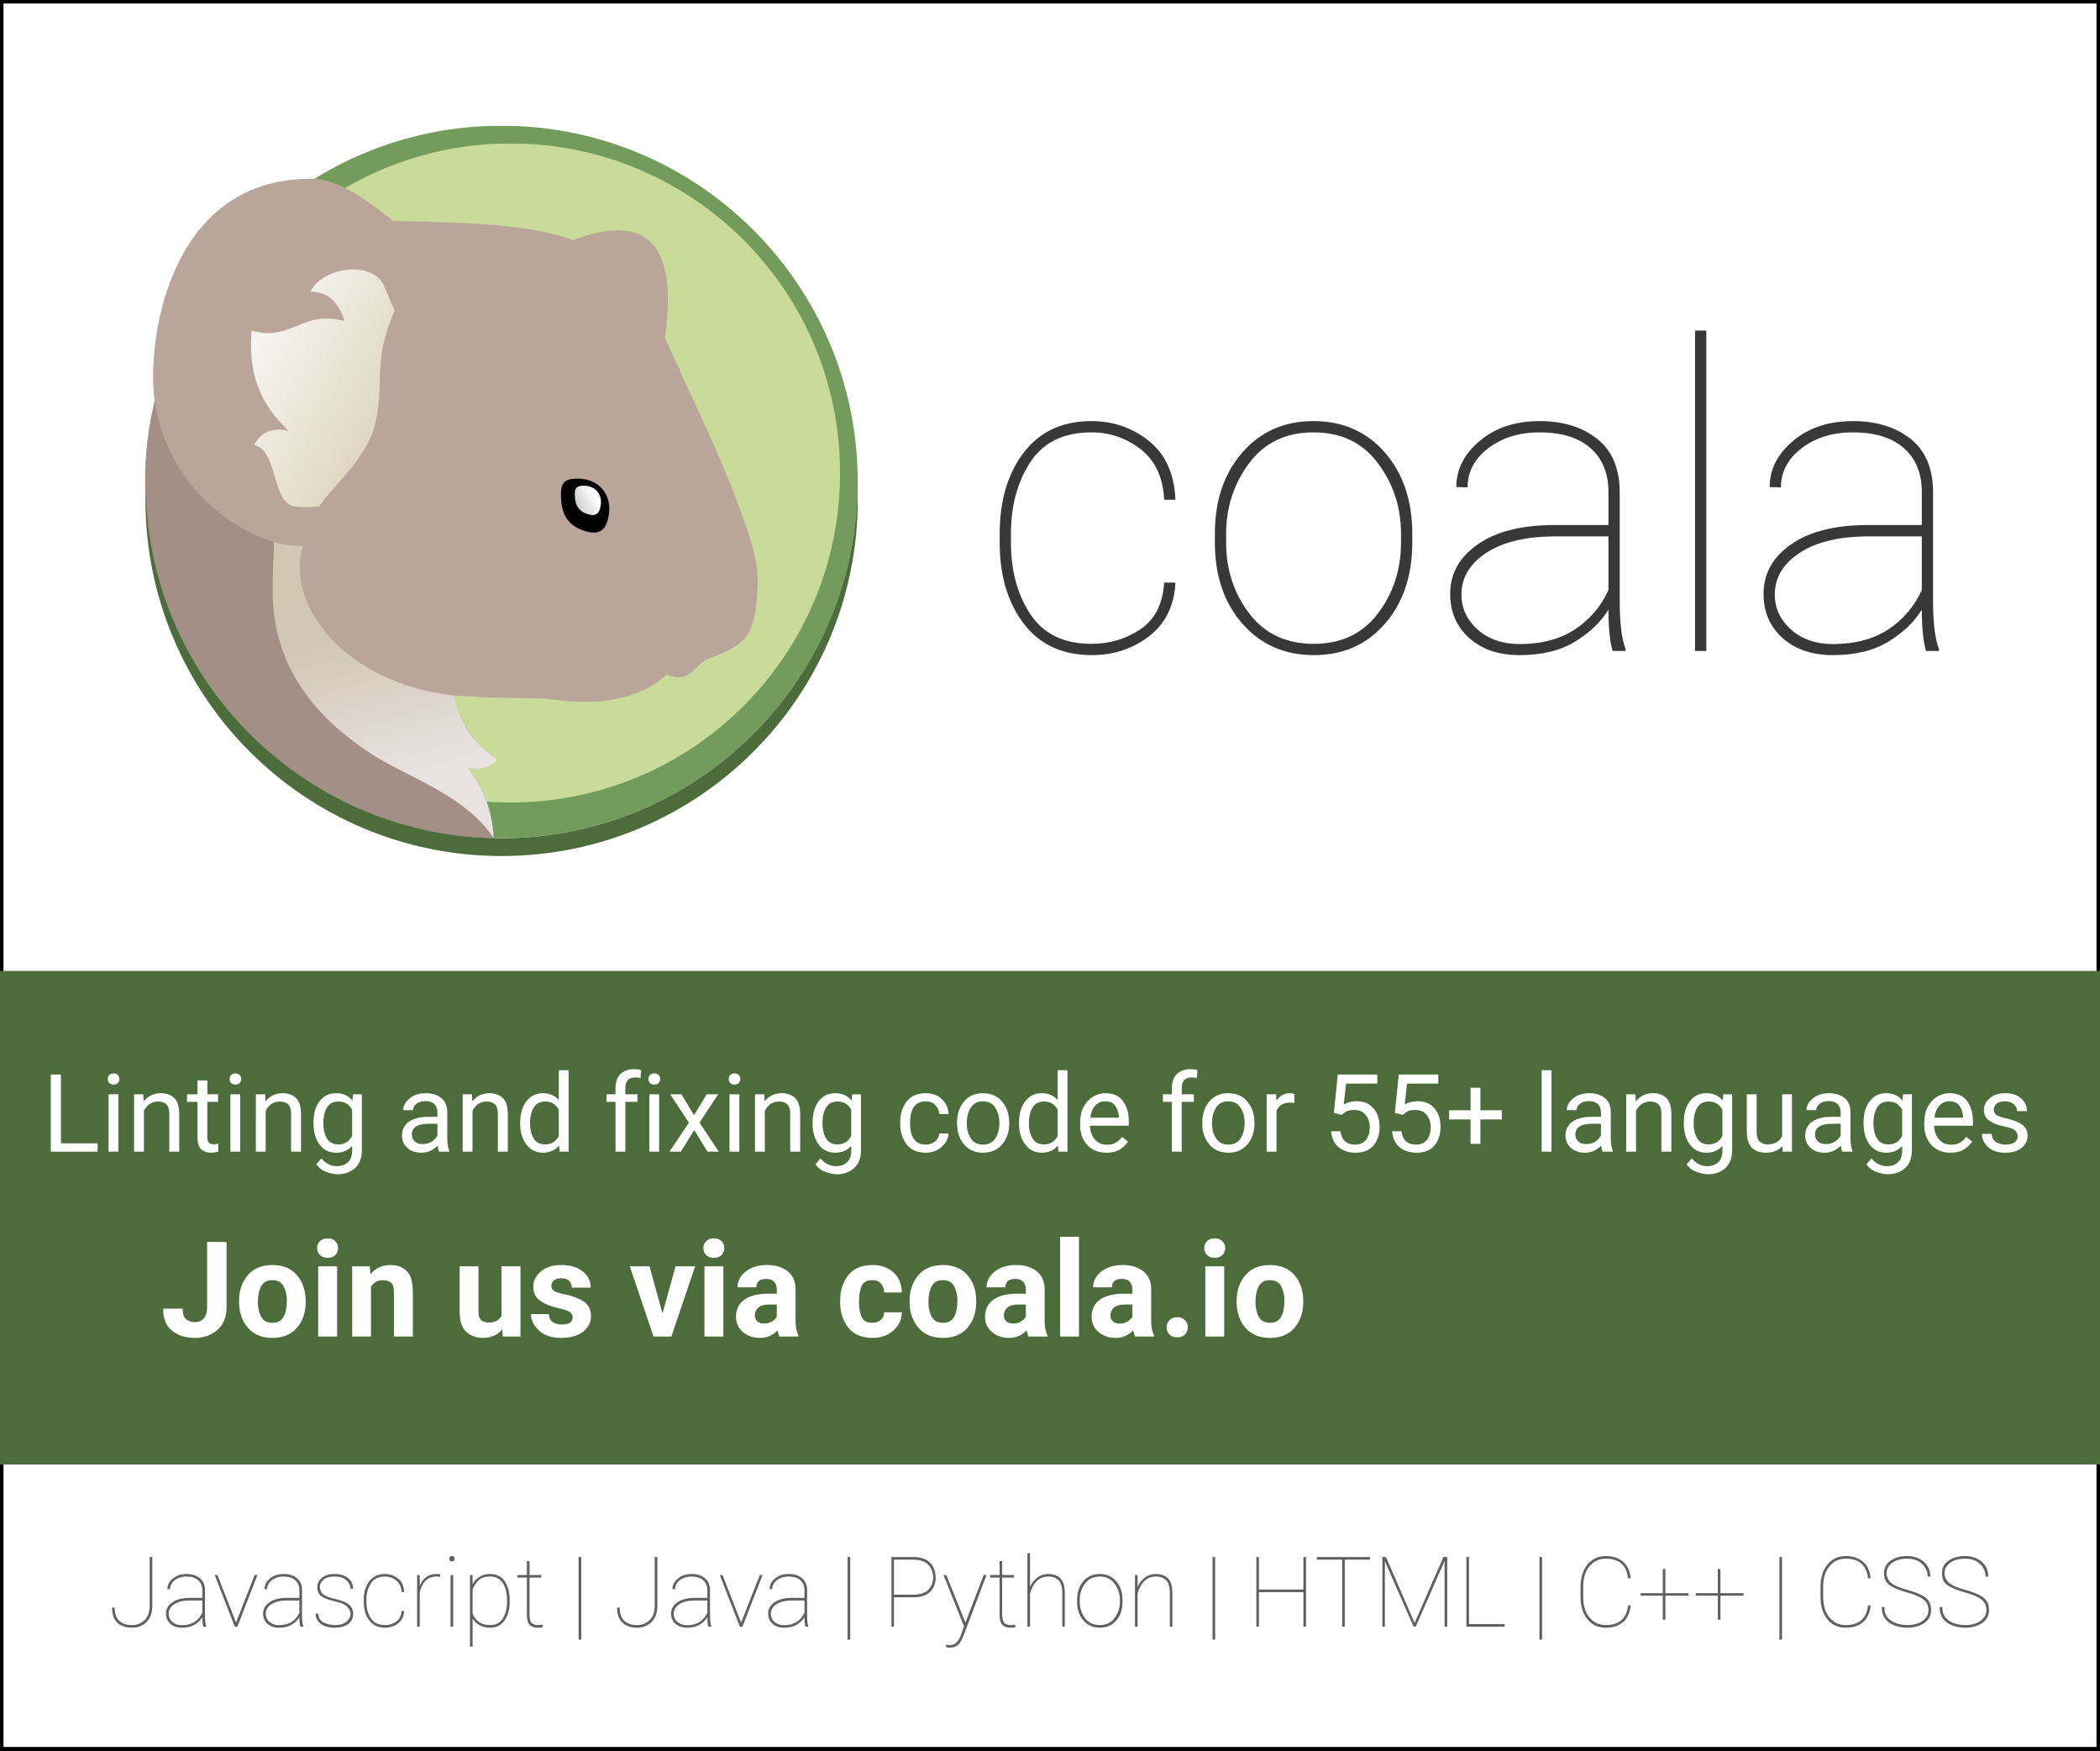
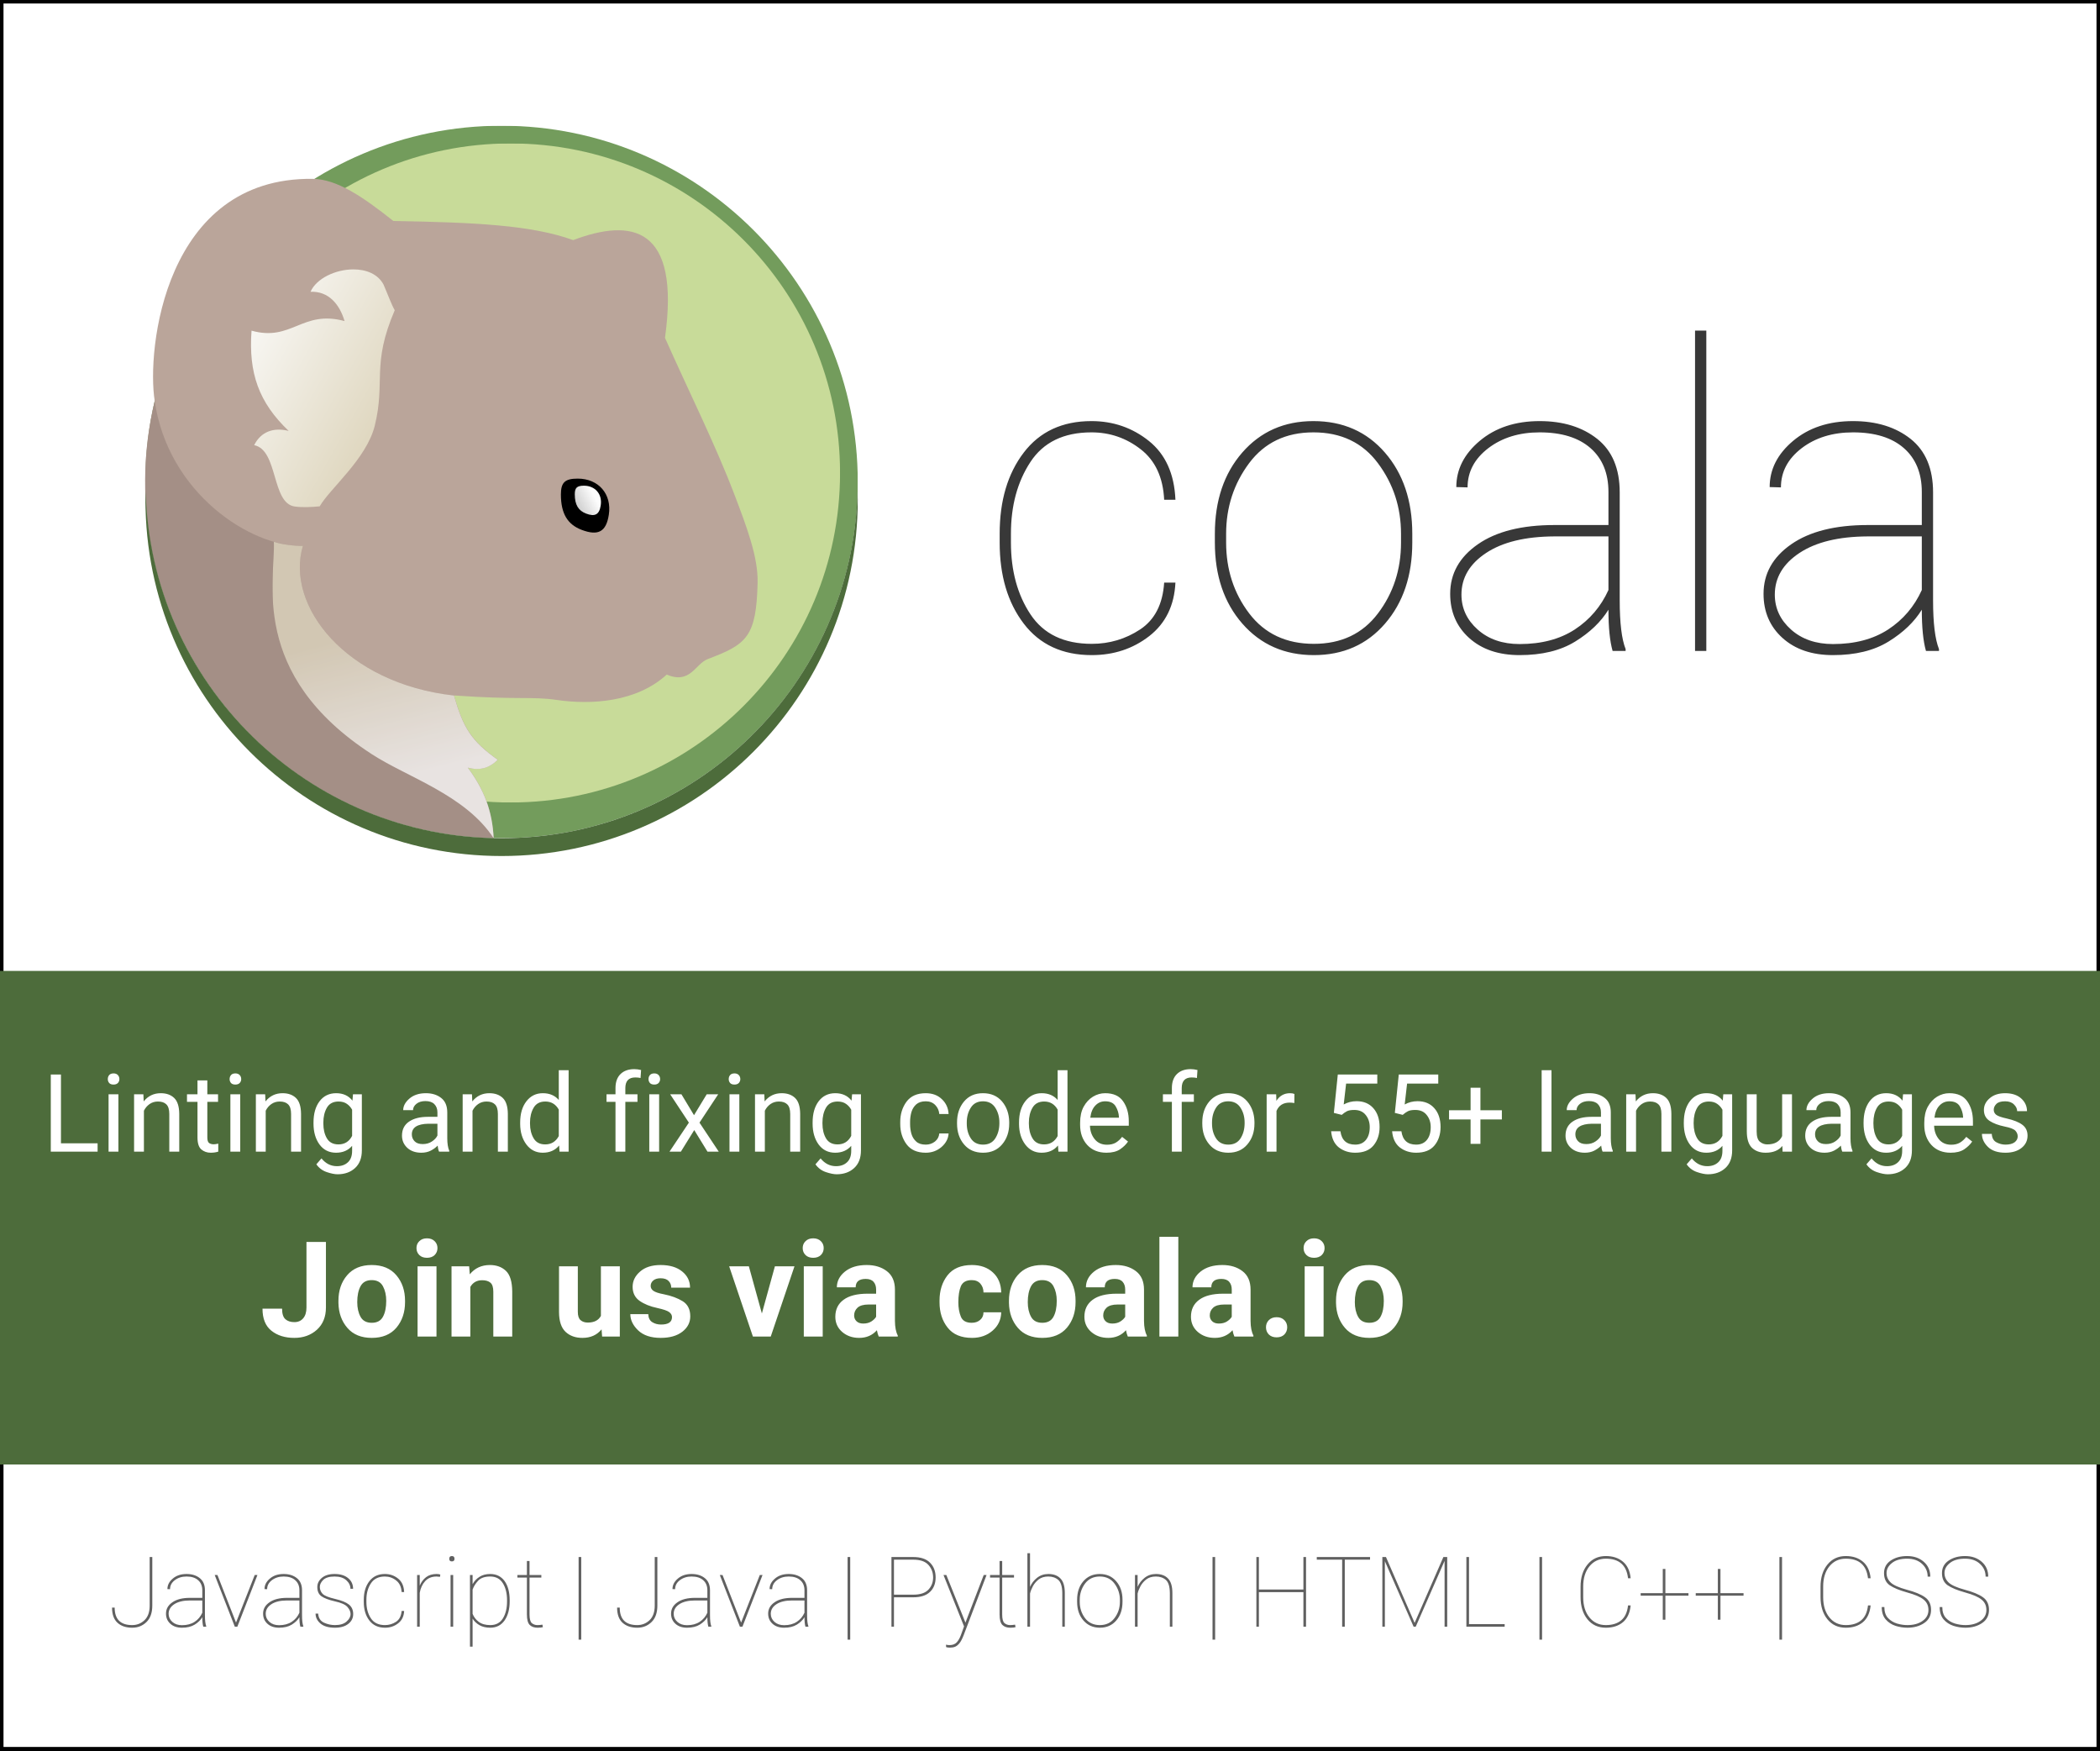
<svg xmlns="http://www.w3.org/2000/svg" id="svg2" version="1.1" xml:space="preserve" width="375" height="312.5" viewBox="0 0 375 312.5">
  <defs id="defs6">
    <clipPath clipPathUnits="userSpaceOnUse" id="clipPath16">
      <path d="M 0,250 300,250 300,0 0,0 0,250 Z" id="path18" />
    </clipPath>
    <clipPath clipPathUnits="userSpaceOnUse" id="clipPath28">
      <path d="M 0,250 300,250 300,0 0,0 0,250 Z" id="path30" />
    </clipPath>
    <clipPath clipPathUnits="userSpaceOnUse" id="clipPath36">
      <path d="m 20.778,232.044 101.759,0 0,-101.758 -101.759,0 0,101.758 z" id="path38" />
    </clipPath>
    <clipPath clipPathUnits="userSpaceOnUse" id="clipPath52">
      <path d="m 25.881,229.514 94.126,0 0,-94.126 -94.126,0 0,94.126 z" id="path54" />
    </clipPath>
    <clipPath clipPathUnits="userSpaceOnUse" id="clipPath72">
      <path d="m 20.728,192.733 50.376,0 0,-62.449 -50.376,0 0,62.449 z" id="path74" />
    </clipPath>
    <clipPath clipPathUnits="userSpaceOnUse" id="clipPath88">
      <path d="m 38.925,172.614 32.178,0 0,-42.33 -32.178,0 0,42.33 z" id="path90" />
    </clipPath>
    <clipPath clipPathUnits="userSpaceOnUse" id="clipPath92">
      <path d="m 43.272,172.035 c -2.54,-8.525 6.106,-19.647 21.579,-21.368 1.347,-4.658 2.457,-6.462 6.252,-9.182 -1.205,-1.194 -2.551,-1.576 -4.272,-1.124 2.31,-3.103 3.514,-6.192 3.69,-10.077 -4.016,6.166 -12.364,8.724 -17.388,11.993 -17.694,11.449 -13.734,25.106 -14.013,30.337 1.134,-0.37 2.952,-0.613 4.152,-0.579" id="path94" />
    </clipPath>
    <linearGradient x1="0" y1="0" x2="1" y2="0" gradientUnits="userSpaceOnUse" gradientTransform="matrix(-5.186089,20.5107,-20.5107,-5.186089,58.23734,139.1972)" spreadMethod="pad" id="linearGradient96">
      <stop style="stop-opacity:1;stop-color:#fcfcfc" offset="0" id="stop98" />
      <stop style="stop-opacity:1;stop-color:#e0d8c1" offset="1" id="stop100" />
    </linearGradient>
    <clipPath clipPathUnits="userSpaceOnUse" id="clipPath120">
      <path d="m 81.887,215.708 c 6.093,-2.203 9.975,-6.275 13.112,-13.958 l 0,0 c 1.651,11.532 -1.618,15.375 -6.737,15.375 l 0,0 c -1.919,0 -4.098,-0.539 -6.375,-1.417" id="path122" />
    </clipPath>
    <linearGradient x1="0" y1="0" x2="1" y2="0" gradientUnits="userSpaceOnUse" gradientTransform="matrix(20.38062,14.78678,-14.78678,20.38062,84.48385,205.8573)" spreadMethod="pad" id="linearGradient132">
      <stop style="stop-opacity:1;stop-color:#ffffff" offset="0" id="stop134" />
      <stop style="stop-opacity:0;stop-color:#ffffff" offset="1" id="stop136" />
    </linearGradient>
    <mask maskUnits="userSpaceOnUse" x="0" y="0" width="1" height="1" id="mask138">
      <g id="g140">
        <g id="g142">
          <g id="g144">
            <g id="g146">
              <path d="m -32768,32767 65535,0 0,-65535 -65535,0 0,65535 z" style="fill:url(#linearGradient132);stroke:none" id="path148" />
            </g>
          </g>
        </g>
      </g>
    </mask>
    <linearGradient x1="0" y1="0" x2="1" y2="0" gradientUnits="userSpaceOnUse" gradientTransform="matrix(20.38062,14.78678,-14.78678,20.38062,84.48385,205.8573)" spreadMethod="pad" id="linearGradient154">
      <stop style="stop-opacity:1;stop-color:#6c5852" offset="0" id="stop156" />
      <stop style="stop-opacity:1;stop-color:#6c5852" offset="1" id="stop158" />
    </linearGradient>
    <clipPath clipPathUnits="userSpaceOnUse" id="clipPath166">
      <path d="M 0,250 300,250 300,0 0,0 0,250 Z" id="path168" />
    </clipPath>
    <clipPath clipPathUnits="userSpaceOnUse" id="clipPath174">
      <path d="m 56.189,218.441 25.697,0 0,-6.739 -25.697,0 0,6.739 z" id="path176" />
    </clipPath>
    <clipPath clipPathUnits="userSpaceOnUse" id="clipPath178">
      <path d="m 62.161,211.702 c -1.874,3.015 -4.425,5.577 -5.972,6.739 11.616,-0.208 19.721,-0.572 25.697,-2.733 -0.041,-1.233 -0.068,-1.641 -0.022,-3.962 -3.11,-0.069 -18.417,-0.005 -19.703,-0.044 z" id="path180" />
    </clipPath>
    <linearGradient x1="0" y1="0" x2="1" y2="0" gradientUnits="userSpaceOnUse" gradientTransform="matrix(2.648979,-7.19541,7.19541,2.648979,66.87176,222.9584)" spreadMethod="pad" id="linearGradient186">
      <stop style="stop-opacity:1;stop-color:#ffffff" offset="0" id="stop188" />
      <stop style="stop-opacity:0;stop-color:#ffffff" offset="1" id="stop190" />
    </linearGradient>
    <mask maskUnits="userSpaceOnUse" x="0" y="0" width="1" height="1" id="mask192">
      <g id="g194">
        <g id="g196">
          <g id="g198">
            <g id="g200">
              <path d="m -32768,32767 65535,0 0,-65535 -65535,0 0,65535 z" style="fill:url(#linearGradient186);stroke:none" id="path202" />
            </g>
          </g>
        </g>
      </g>
    </mask>
    <linearGradient x1="0" y1="0" x2="1" y2="0" gradientUnits="userSpaceOnUse" gradientTransform="matrix(2.648979,-7.19541,7.19541,2.648979,66.87176,222.9584)" spreadMethod="pad" id="linearGradient204">
      <stop style="stop-opacity:1;stop-color:#000000" offset="0" id="stop206" />
      <stop style="stop-opacity:1;stop-color:#000000" offset="1" id="stop208" />
    </linearGradient>
    <clipPath clipPathUnits="userSpaceOnUse" id="clipPath232">
      <path d="m 26.805,194.329 c 1.404,-8.117 7.291,-17.895 18.869,-16.642 l 0,0 c 1.421,2.506 6.694,6.77 7.867,11.526 l 0,0 c 1.562,6.341 -0.507,8.657 2.85,16.479 l 0,0 c -0.881,1.537 -1.901,5.164 -3.576,7.154 l 0,0 c -2.766,3.284 -6.578,4.997 -10.376,5.035 l 0,0 c -0.052,0.001 -0.101,0.001 -0.153,0.001 l 0,0 C 30.042,217.88 25.287,203.112 26.805,194.329" id="path234" />
    </clipPath>
    <linearGradient x1="0" y1="0" x2="1" y2="0" gradientUnits="userSpaceOnUse" gradientTransform="matrix(-29.76402,17.17174,-17.17174,-29.76402,44.20097,196.8546)" spreadMethod="pad" id="linearGradient244">
      <stop style="stop-opacity:1;stop-color:#ffffff" offset="0" id="stop246" />
      <stop style="stop-opacity:0;stop-color:#ffffff" offset="1" id="stop248" />
    </linearGradient>
    <mask maskUnits="userSpaceOnUse" x="0" y="0" width="1" height="1" id="mask250">
      <g id="g252">
        <g id="g254">
          <g id="g256">
            <g id="g258">
              <path d="m -32768,32767 65535,0 0,-65535 -65535,0 0,65535 z" style="fill:url(#linearGradient244);stroke:none" id="path260" />
            </g>
          </g>
        </g>
      </g>
    </mask>
    <linearGradient x1="0" y1="0" x2="1" y2="0" gradientUnits="userSpaceOnUse" gradientTransform="matrix(-29.76402,17.17174,-17.17174,-29.76402,44.20097,196.8546)" spreadMethod="pad" id="linearGradient266">
      <stop style="stop-opacity:1;stop-color:#6c5852" offset="0" id="stop268" />
      <stop style="stop-opacity:1;stop-color:#6c5852" offset="1" id="stop270" />
    </linearGradient>
    <linearGradient x1="0" y1="0" x2="1" y2="0" gradientUnits="userSpaceOnUse" gradientTransform="matrix(22.75752,-12.71981,12.71981,22.75752,31.40926,203.2878)" spreadMethod="pad" id="linearGradient286">
      <stop style="stop-opacity:1;stop-color:#fcfcfc" offset="0" id="stop288" />
      <stop style="stop-opacity:1;stop-color:#e0d8c1" offset="1" id="stop290" />
    </linearGradient>
    <clipPath clipPathUnits="userSpaceOnUse" id="clipPath298">
      <path d="M 0,250 300,250 300,0 0,0 0,250 Z" id="path300" />
    </clipPath>
    <linearGradient x1="0" y1="0" x2="1" y2="0" gradientUnits="userSpaceOnUse" gradientTransform="matrix(-2.955646,-1.589725,1.584125,-2.966095,84.93102,179.0956)" spreadMethod="pad" id="linearGradient318">
      <stop style="stop-opacity:1;stop-color:#fcfcfc" offset="0" id="stop320" />
      <stop style="stop-opacity:1;stop-color:#c7c7c7" offset="1" id="stop322" />
    </linearGradient>
    <clipPath clipPathUnits="userSpaceOnUse" id="clipPath330">
      <path d="m 96.192,167.746 c -0.033,-7.179 -3.898,-7.181 -0.94,-14.089 l 0,0 c 3.18,-0.959 5.617,0.581 7.3,1.544 l 0,0 c 1.872,1.069 5.859,3.843 5.836,10.763 l 0,0 c -0.012,3.62 -2.697,11.734 -3.512,13.512 l 0,0 c -0.272,0.594 -0.696,0.861 -1.213,0.861 l 0,0 c -2.569,-10e-4 -7.443,-6.581 -7.471,-12.591" id="path332" />
    </clipPath>
    <linearGradient x1="0" y1="0" x2="1" y2="0" gradientUnits="userSpaceOnUse" gradientTransform="matrix(24.58505,16.37676,-16.37676,24.58505,99.67973,165.6892)" spreadMethod="pad" id="linearGradient342">
      <stop style="stop-opacity:1;stop-color:#ffffff" offset="0" id="stop344" />
      <stop style="stop-opacity:0;stop-color:#ffffff" offset="1" id="stop346" />
    </linearGradient>
    <mask maskUnits="userSpaceOnUse" x="0" y="0" width="1" height="1" id="mask348">
      <g id="g350">
        <g id="g352">
          <g id="g354">
            <g id="g356">
              <path d="m -32768,32767 65535,0 0,-65535 -65535,0 0,65535 z" style="fill:url(#linearGradient342);stroke:none" id="path358" />
            </g>
          </g>
        </g>
      </g>
    </mask>
    <linearGradient x1="0" y1="0" x2="1" y2="0" gradientUnits="userSpaceOnUse" gradientTransform="matrix(24.58505,16.37676,-16.37676,24.58505,99.67973,165.6892)" spreadMethod="pad" id="linearGradient364">
      <stop style="stop-opacity:1;stop-color:#6c5852" offset="0" id="stop366" />
      <stop style="stop-opacity:1;stop-color:#6c5852" offset="1" id="stop368" />
    </linearGradient>
    <clipPath clipPathUnits="userSpaceOnUse" id="clipPath376">
      <path d="M 0,250 300,250 300,0 0,0 0,250 Z" id="path378" />
    </clipPath>
    <clipPath clipPathUnits="userSpaceOnUse" id="clipPath384">
      <path d="m 74.084,160.224 21.92,0 0,-10.033 -21.92,0 0,10.033 z" id="path386" />
    </clipPath>
    <clipPath clipPathUnits="userSpaceOnUse" id="clipPath388">
      <path d="m 96.004,153.929 c -7.785,-5.474 -11.425,-3.22 -18.351,-3.554 -8.094,10.407 -0.101,9.688 1.42,9.849 3.811,-3.41 11.084,-10.341 16.931,-6.295" id="path390" />
    </clipPath>
    <linearGradient x1="0" y1="0" x2="1" y2="0" gradientUnits="userSpaceOnUse" gradientTransform="matrix(-6.321452,-7.686954,7.686954,-6.321452,89.97244,162.1302)" spreadMethod="pad" id="linearGradient396">
      <stop style="stop-opacity:1;stop-color:#ffffff" offset="0" id="stop398" />
      <stop style="stop-opacity:0;stop-color:#ffffff" offset="1" id="stop400" />
    </linearGradient>
    <mask maskUnits="userSpaceOnUse" x="0" y="0" width="1" height="1" id="mask402">
      <g id="g404">
        <g id="g406">
          <g id="g408">
            <g id="g410">
              <path d="m -32768,32767 65535,0 0,-65535 -65535,0 0,65535 z" style="fill:url(#linearGradient396);stroke:none" id="path412" />
            </g>
          </g>
        </g>
      </g>
    </mask>
    <linearGradient x1="0" y1="0" x2="1" y2="0" gradientUnits="userSpaceOnUse" gradientTransform="matrix(-6.321452,-7.686954,7.686954,-6.321452,89.97244,162.1302)" spreadMethod="pad" id="linearGradient414">
      <stop style="stop-opacity:1;stop-color:#000000" offset="0" id="stop416" />
      <stop style="stop-opacity:1;stop-color:#000000" offset="1" id="stop418" />
    </linearGradient>
  </defs>
  <g id="g10" transform="matrix(1.25,0,0,-1.25,0,312.5)">
    <path d="M 300,0 0,0 0,250 300,250 300,0 Z" style="fill:#ffffff;stroke:#000000;stroke-width:1;stroke-linecap:butt;stroke-linejoin:miter;stroke-miterlimit:10;stroke-dasharray:none;stroke-opacity:1;fill-opacity:1;opacity:0.99" id="path20" />
    <path d="m 0,40.84 300,0 0,70.493 -300,0 0,-70.493 z" style="fill:#4d6c3b;fill-opacity:1;fill-rule:nonzero;stroke:none" id="path22" />
    <g id="g24">
      <g id="g26" clip-path="url(#clipPath28)">
        <g id="g32">
          <g id="g34" />
          <g id="g40">
            <g clip-path="url(#clipPath36)" id="g42" style="opacity:0.946">
              <g transform="translate(71.6576,232.0441)" id="g44">
                <path d="m 0,0 c -28.1,0 -50.879,-22.779 -50.879,-50.879 0,-28.1 22.779,-50.879 50.879,-50.879 28.1,0 50.879,22.779 50.879,50.879 C 50.879,-22.779 28.1,0 0,0" style="fill:#6b9753;fill-opacity:1;fill-rule:nonzero;stroke:none" id="path46" />
              </g>
            </g>
          </g>
        </g>
        <g id="g48">
          <g id="g50" />
          <g id="g56">
            <g clip-path="url(#clipPath52)" id="g58" style="opacity:0.946">
              <g transform="translate(72.9439,229.5145)" id="g60">
                <path d="m 0,0 c 25.992,0 47.063,-21.071 47.063,-47.063 0,-25.993 -21.071,-47.064 -47.063,-47.064 -25.992,0 -47.063,21.071 -47.063,47.064 C -47.063,-21.071 -25.992,0 0,0" style="fill:#ccde9c;fill-opacity:1;fill-rule:nonzero;stroke:none" id="path62" />
              </g>
            </g>
          </g>
        </g>
        <g id="g64" transform="translate(101.1216,155.8763)">
          <path d="m 0,0 c -1.814,-0.685 -2.49,-3.656 -5.87,-2.22 -4.326,-3.942 -10.75,-4.348 -15.739,-3.62 -3.573,0.522 -5.59,-0.012 -14.666,0.64 1.341,-4.63 2.462,-6.44 6.257,-9.191 -1.203,-1.21 -2.568,-1.547 -4.273,-1.124 2.325,-3.063 3.481,-6.157 3.691,-10.077 -33.705,0.953 -55.631,32.493 -48.418,62.449 -1.178,7.235 1.353,31.996 22.579,31.724 3.436,-0.044 7.095,-2.513 11.507,-6.016 11.616,-0.209 19.72,-0.572 25.697,-2.733 8.359,3.163 15.33,1.983 13.112,-13.958 C -2.853,38.494 1.054,30.683 3.754,23.6 5.581,18.809 7.19,14.542 7.108,10.922 6.932,3.167 5.568,2.103 0,0" style="fill:#baa59a;fill-opacity:1;fill-rule:nonzero;stroke:none" id="path66" />
        </g>
        <g id="g68">
          <g id="g70" />
          <g id="g76">
            <g clip-path="url(#clipPath72)" id="g78" style="opacity:0.493">
              <g transform="translate(43.2716,172.0347)" id="g80">
                <path d="m 0,0 c -2.54,-8.525 6.106,-19.647 21.58,-21.367 1.347,-4.634 2.455,-6.461 6.252,-9.182 -1.216,-1.185 -2.571,-1.557 -4.273,-1.124 2.311,-3.092 3.509,-6.186 3.691,-10.078 -33.712,0.965 -55.635,32.483 -48.418,62.449 C -19.28,7.516 -7.393,-0.216 0,0" style="fill:#8e7a72;fill-opacity:1;fill-rule:nonzero;stroke:none" id="path82" />
              </g>
            </g>
          </g>
        </g>
        <g id="g84">
          <g id="g86" />
          <g id="g102">
            <g clip-path="url(#clipPath88)" id="g104" style="opacity:0.769">
              <g id="g106">
                <g clip-path="url(#clipPath92)" id="g108">
                  <g id="g110">
                    <g id="g112">
                      <path d="m 43.272,172.035 c -2.54,-8.525 6.106,-19.647 21.579,-21.368 1.347,-4.658 2.457,-6.462 6.252,-9.182 -1.205,-1.194 -2.551,-1.576 -4.272,-1.124 2.31,-3.103 3.514,-6.192 3.69,-10.077 -4.016,6.166 -12.364,8.724 -17.388,11.993 -17.694,11.449 -13.734,25.106 -14.013,30.337 1.134,-0.37 2.952,-0.613 4.152,-0.579" style="fill:url(#linearGradient96);stroke:none" id="path114" />
                    </g>
                  </g>
                </g>
              </g>
            </g>
          </g>
        </g>
      </g>
    </g>
    <g id="g116">
      <g id="g118" clip-path="url(#clipPath120)">
        <g id="g124">
          <g id="g126" />
          <g id="g150" mask="url(#mask138)">
            <g id="g152">
              <path d="m 81.887,215.708 c 6.093,-2.203 9.975,-6.275 13.112,-13.958 l 0,0 c 1.651,11.532 -1.618,15.375 -6.737,15.375 l 0,0 c -1.919,0 -4.098,-0.539 -6.375,-1.417" style="fill:url(#linearGradient154);stroke:none" id="path160" />
            </g>
          </g>
        </g>
      </g>
    </g>
    <g id="g162">
      <g id="g164" clip-path="url(#clipPath166)">
        <g id="g170">
          <g id="g172" />
          <g id="g210">
            <g clip-path="url(#clipPath174)" id="g212" style="opacity:0.639">
              <g id="g214">
                <g clip-path="url(#clipPath178)" id="g216">
                  <g id="g218">
                    <g id="g220" />
                    <g mask="url(#mask192)" id="g222">
                      <g id="g224">
                        <path d="m 62.161,211.702 c -1.874,3.015 -4.425,5.577 -5.972,6.739 11.616,-0.208 19.721,-0.572 25.697,-2.733 -0.041,-1.233 -0.068,-1.641 -0.022,-3.962 -3.11,-0.069 -18.417,-0.005 -19.703,-0.044 z" style="fill:url(#linearGradient204);stroke:none" id="path226" />
                      </g>
                    </g>
                  </g>
                </g>
              </g>
            </g>
          </g>
        </g>
      </g>
    </g>
    <g id="g228">
      <g id="g230" clip-path="url(#clipPath232)">
        <g id="g236">
          <g id="g238" />
          <g id="g262" mask="url(#mask250)">
            <g id="g264">
              <path d="m 26.805,194.329 c 1.404,-8.117 7.291,-17.895 18.869,-16.642 l 0,0 c 1.421,2.506 6.694,6.77 7.867,11.526 l 0,0 c 1.562,6.341 -0.507,8.657 2.85,16.479 l 0,0 c -0.881,1.537 -1.901,5.164 -3.576,7.154 l 0,0 c -2.766,3.284 -6.578,4.997 -10.376,5.035 l 0,0 c -0.052,0.001 -0.101,0.001 -0.153,0.001 l 0,0 C 30.042,217.88 25.287,203.112 26.805,194.329" style="fill:url(#linearGradient266);stroke:none" id="path272" />
            </g>
          </g>
        </g>
      </g>
    </g>
    <g id="g274">
      <g id="g276">
        <g id="g282">
          <g id="g284">
            <path d="m 44.36,208.326 c 2.578,0.114 4.157,-1.785 4.864,-4.183 l 0,0 c -3.041,0.83 -4.928,0.077 -6.779,-0.676 l 0,0 c -1.839,-0.747 -3.643,-1.495 -6.51,-0.692 l 0,0 c -0.443,-6.052 1.027,-10.243 5.307,-14.32 l 0,0 c -2.153,0.542 -3.969,-0.097 -4.931,-2.034 l 0,0 c 3.44,-0.687 2.458,-8.272 5.772,-8.756 l 0,0 c 1.026,-0.165 2.602,-0.085 3.591,0.022 l 0,0 c 1.421,2.506 6.694,6.77 7.867,11.526 l 0,0 c 1.562,6.341 -0.507,8.657 2.85,16.479 l 0,0 c -0.469,0.818 -0.978,2.231 -1.604,3.672 l 0,0 c -0.805,1.515 -2.495,2.162 -4.299,2.161 l 0,0 c -2.526,0 -5.275,-1.268 -6.128,-3.199" style="fill:url(#linearGradient286);stroke:none" id="path292" />
          </g>
        </g>
      </g>
    </g>
    <g id="g294">
      <g id="g296" clip-path="url(#clipPath298)">
        <g id="g302" transform="translate(83.1055,174.3214)">
          <path d="M 0,0 C -2.048,0.774 -2.975,2.348 -2.977,5.054 -2.978,6.774 -2.4,7.322 -0.582,7.323 2.408,7.324 4.32,5.111 3.87,2.169 3.498,-0.26 2.367,-0.895 0,0" style="fill:#000000;fill-opacity:1;fill-rule:nonzero;stroke:none" id="path304" />
        </g>
      </g>
    </g>
    <g id="g306">
      <g id="g308">
        <g id="g314">
          <g id="g316">
            <path d="m 83.408,180.633 c -0.986,-0.001 -1.299,-0.299 -1.298,-1.234 l 0,0 c 0.001,-1.472 0.503,-2.329 1.613,-2.75 l 0,0 c 1.283,-0.486 1.896,-0.141 2.097,1.18 l 0,0 c 0.244,1.6 -0.792,2.804 -2.411,2.804 l 0,0 c 0,0 -0.001,0 -0.001,0" style="fill:url(#linearGradient318);stroke:none" id="path324" />
          </g>
        </g>
      </g>
    </g>
    <g id="g326">
      <g id="g328" clip-path="url(#clipPath330)">
        <g id="g334">
          <g id="g336" />
          <g id="g360" mask="url(#mask348)">
            <g id="g362">
              <path d="m 96.192,167.746 c -0.033,-7.179 -3.898,-7.181 -0.94,-14.089 l 0,0 c 3.18,-0.959 5.617,0.581 7.3,1.544 l 0,0 c 1.872,1.069 5.859,3.843 5.836,10.763 l 0,0 c -0.012,3.62 -2.697,11.734 -3.512,13.512 l 0,0 c -0.272,0.594 -0.696,0.861 -1.213,0.861 l 0,0 c -2.569,-10e-4 -7.443,-6.581 -7.471,-12.591" style="fill:url(#linearGradient364);stroke:none" id="path370" />
            </g>
          </g>
        </g>
      </g>
    </g>
    <g id="g372">
      <g id="g374" clip-path="url(#clipPath376)">
        <g id="g380">
          <g id="g382" />
          <g id="g420">
            <g clip-path="url(#clipPath384)" id="g422" style="opacity:0.887">
              <g id="g424">
                <g clip-path="url(#clipPath388)" id="g426">
                  <g id="g428">
                    <g id="g430" />
                    <g mask="url(#mask402)" id="g432">
                      <g id="g434">
                        <path d="m 96.004,153.929 c -7.785,-5.474 -11.425,-3.22 -18.351,-3.554 -8.094,10.407 -0.101,9.688 1.42,9.849 3.811,-3.41 11.084,-10.341 16.931,-6.295" style="fill:url(#linearGradient414);stroke:none" id="path436" />
                      </g>
                    </g>
                  </g>
                </g>
              </g>
            </g>
          </g>
        </g>
        <g id="g438" transform="translate(20.8082,179.8929)">
          <path d="m 0,0 c -0.01,-0.424 -0.03,-0.845 -0.03,-1.272 0,-28.1 22.78,-50.879 50.879,-50.879 28.1,0 50.88,22.779 50.88,50.879 0,0.427 -0.02,0.848 -0.03,1.272 C 101.022,-27.51 78.523,-49.607 50.849,-49.607 23.176,-49.607 0.677,-27.51 0,0" style="fill:#4d6c3b;fill-opacity:1;fill-rule:nonzero;stroke:none" id="path440" />
        </g>
      </g>
    </g>
    <text transform="matrix(1,0,0,-1,5.9741,85.5234)" style="font-variant:normal;font-weight:normal;font-stretch:normal;font-size:15.5px;font-family:Roboto;-inkscape-font-specification:Roboto-Regular;writing-mode:lr-tb;fill:#ffffff;fill-opacity:1;fill-rule:nonzero;stroke:none" id="text442">
      <tspan x="0 8.37 12.276 21.08 26.443 30.349 39.153 47.957 51.817 60.341 69.145 77.95 81.809 87.157 91.062 98.859 102.765 111.569 120.373 124.233 132.463 141.267 150.071 158.28 162.132 167.479 176.283 181.6 185.451 194.178 202.904 211.693 215.545 219.451 227.976 236.78 245.584 254.388 262.927 271.731 279.93" y="0" id="tspan444">Linting and fixing code for 55+ languages</tspan>
    </text>
    <text transform="scale(1,-1)" style="font-variant:normal;font-weight:bold;font-stretch:normal;font-size:19px;font-family:Roboto;-inkscape-font-specification:Roboto-Bold;writing-mode:lr-tb;fill:#ffffff;fill-opacity:1;fill-rule:nonzero;stroke:none" id="text446" x="22.928" y="-59.112">
-       <tspan id="tspan448" x="22.928" y="-59.112">Join us via coala.io</tspan>
+       <tspan id="tspan448" x="22.928" y="-59.112">   Join us via coala.io</tspan>
    </text>
    <text transform="matrix(1,0,0,-1,139.9189,157.0303)" style="font-variant:normal;font-weight:100;font-stretch:normal;font-size:61px;font-family:Roboto;-inkscape-font-specification:Roboto-Thin;writing-mode:lr-tb;fill:#383838;fill-opacity:1;fill-rule:nonzero;stroke:none" id="text450">
      <tspan x="0 30.927 64.294 96.502 109.068" y="0" id="tspan452">coala</tspan>
    </text>
    <text transform="matrix(1,0,0,-1,15.397,17.6689)" style="font-variant:normal;font-weight:100;font-stretch:normal;font-size:14px;font-family:Roboto;-inkscape-font-specification:Roboto-Thin;writing-mode:lr-tb;fill:#606060;fill-opacity:1;fill-rule:nonzero;stroke:none" id="text454">
      <tspan x="0 7.686 14.977 21.56 28.952 35.924 43.022 47.67 50.554 58.212 62.538 65.884 68.656 72.002 79.688 86.995 93.577 100.969 104.315 107.087 110.433 118.952 125.644 129.97 137.628 145.286 152.944 156.29 159.062 162.408 172.06 180.432 192.43 199.654 203 205.772 209.118 218.19 226.058 233.926 237.272 240.044 243.39 252.462 260.82" y="0" id="tspan456">Javascript | Java | Python | HTML | C++ | CSS</tspan>
    </text>
  </g>
</svg>
